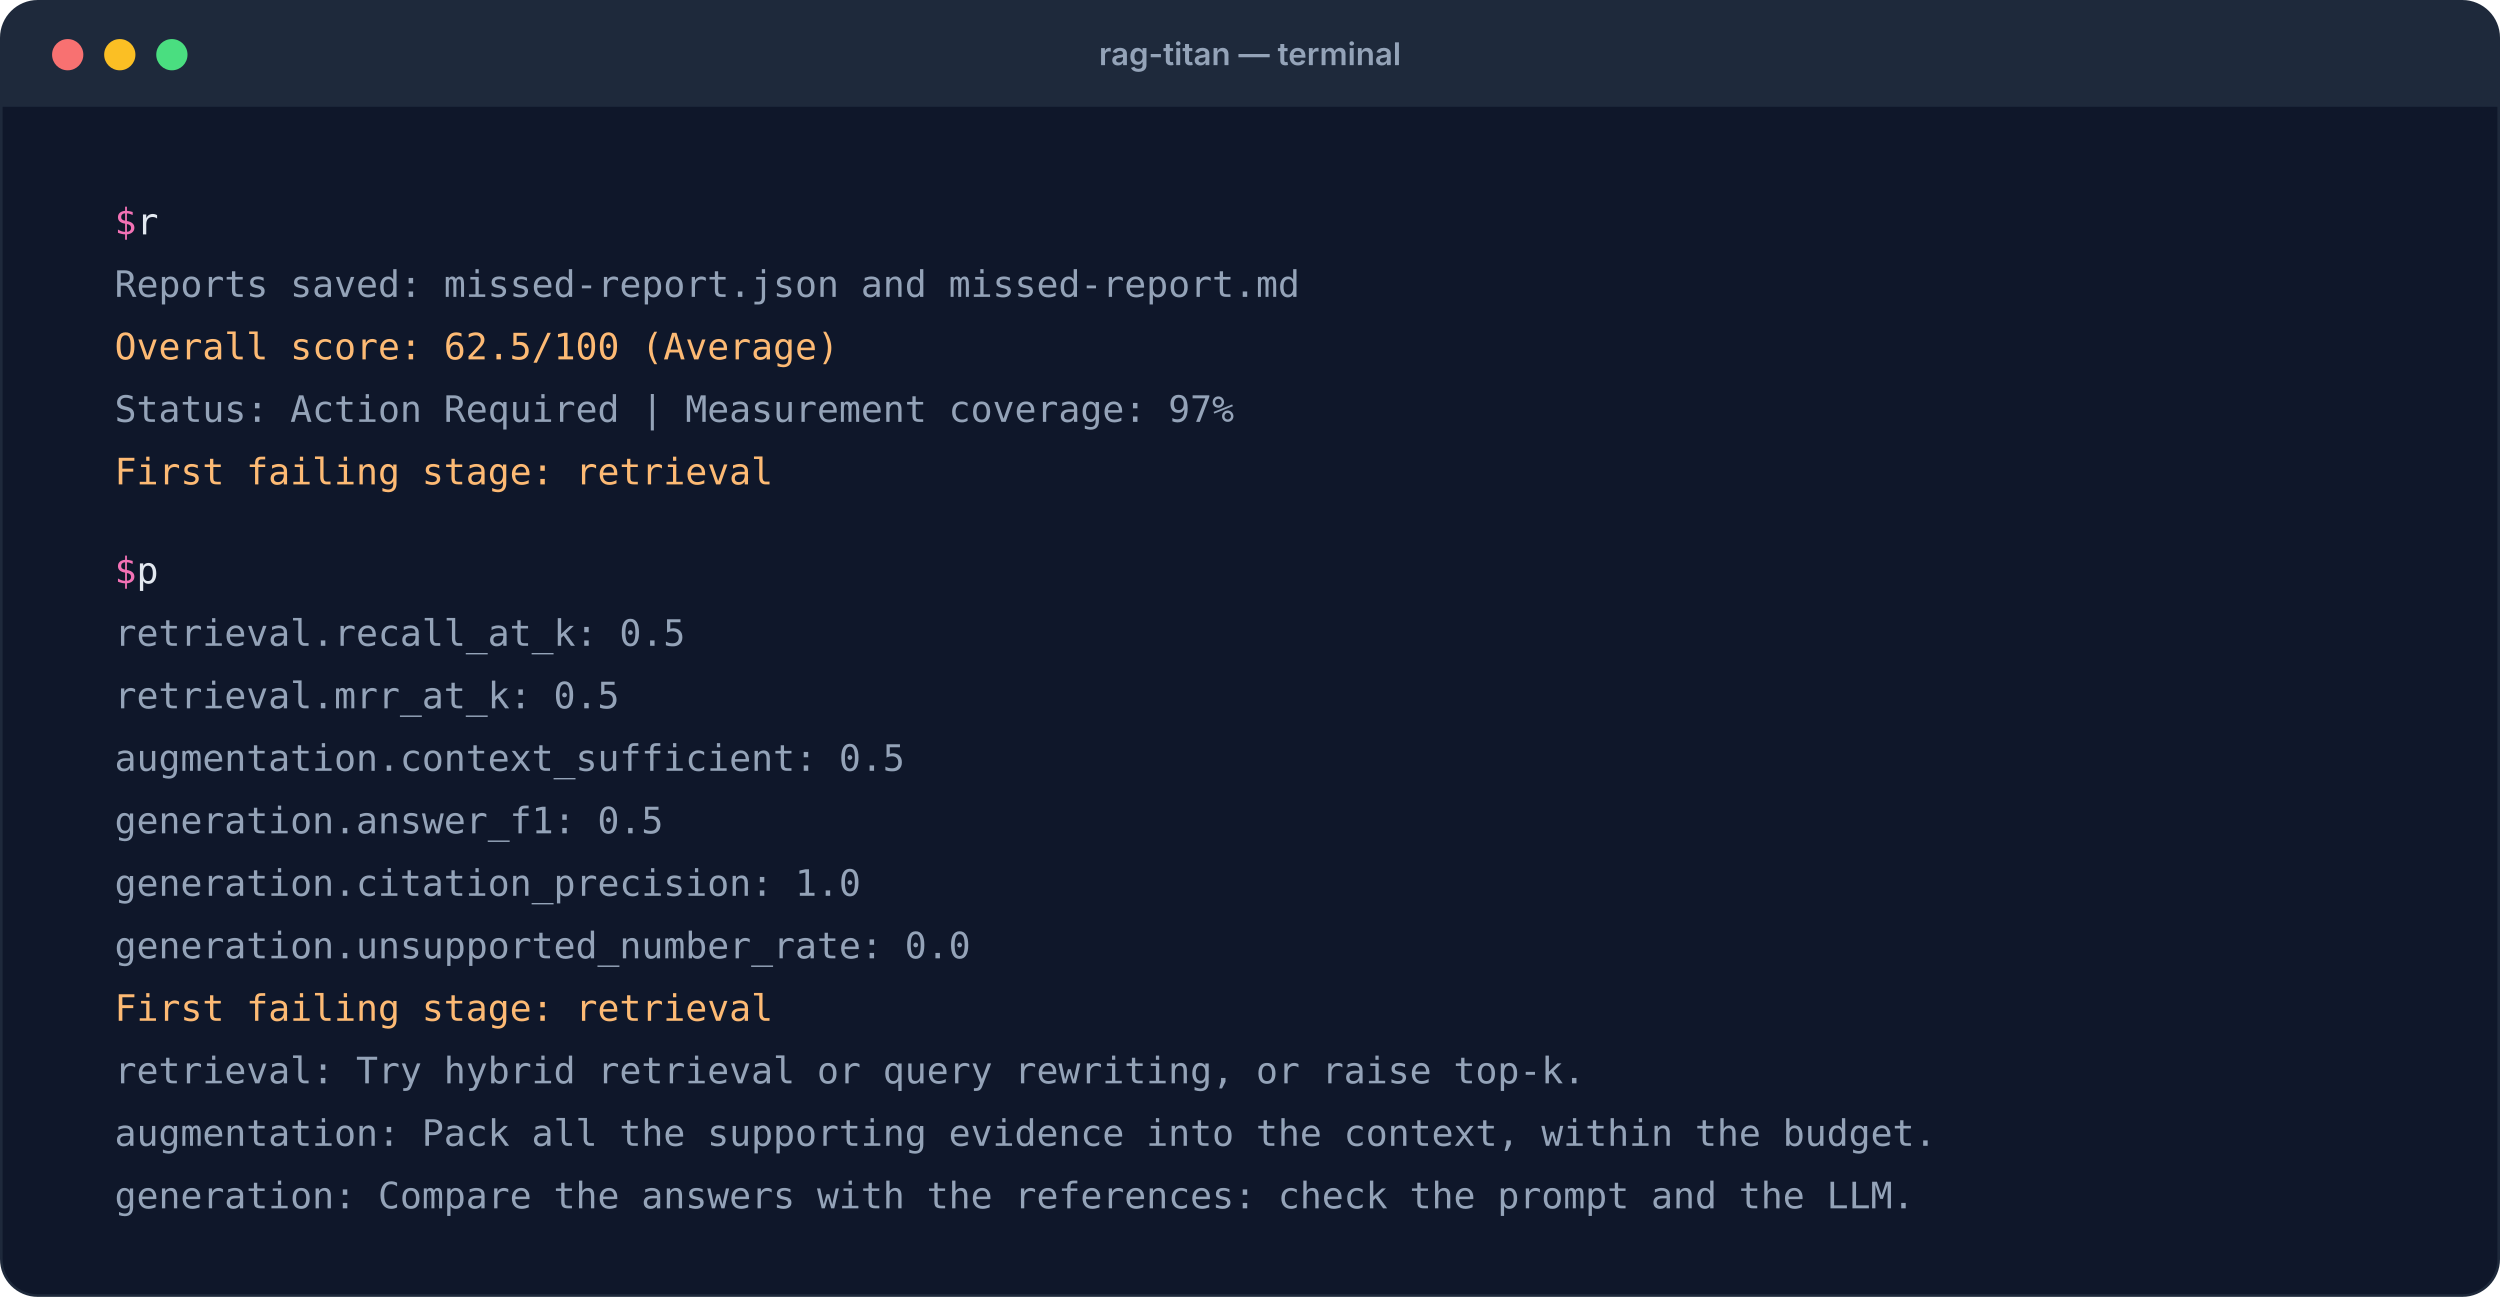
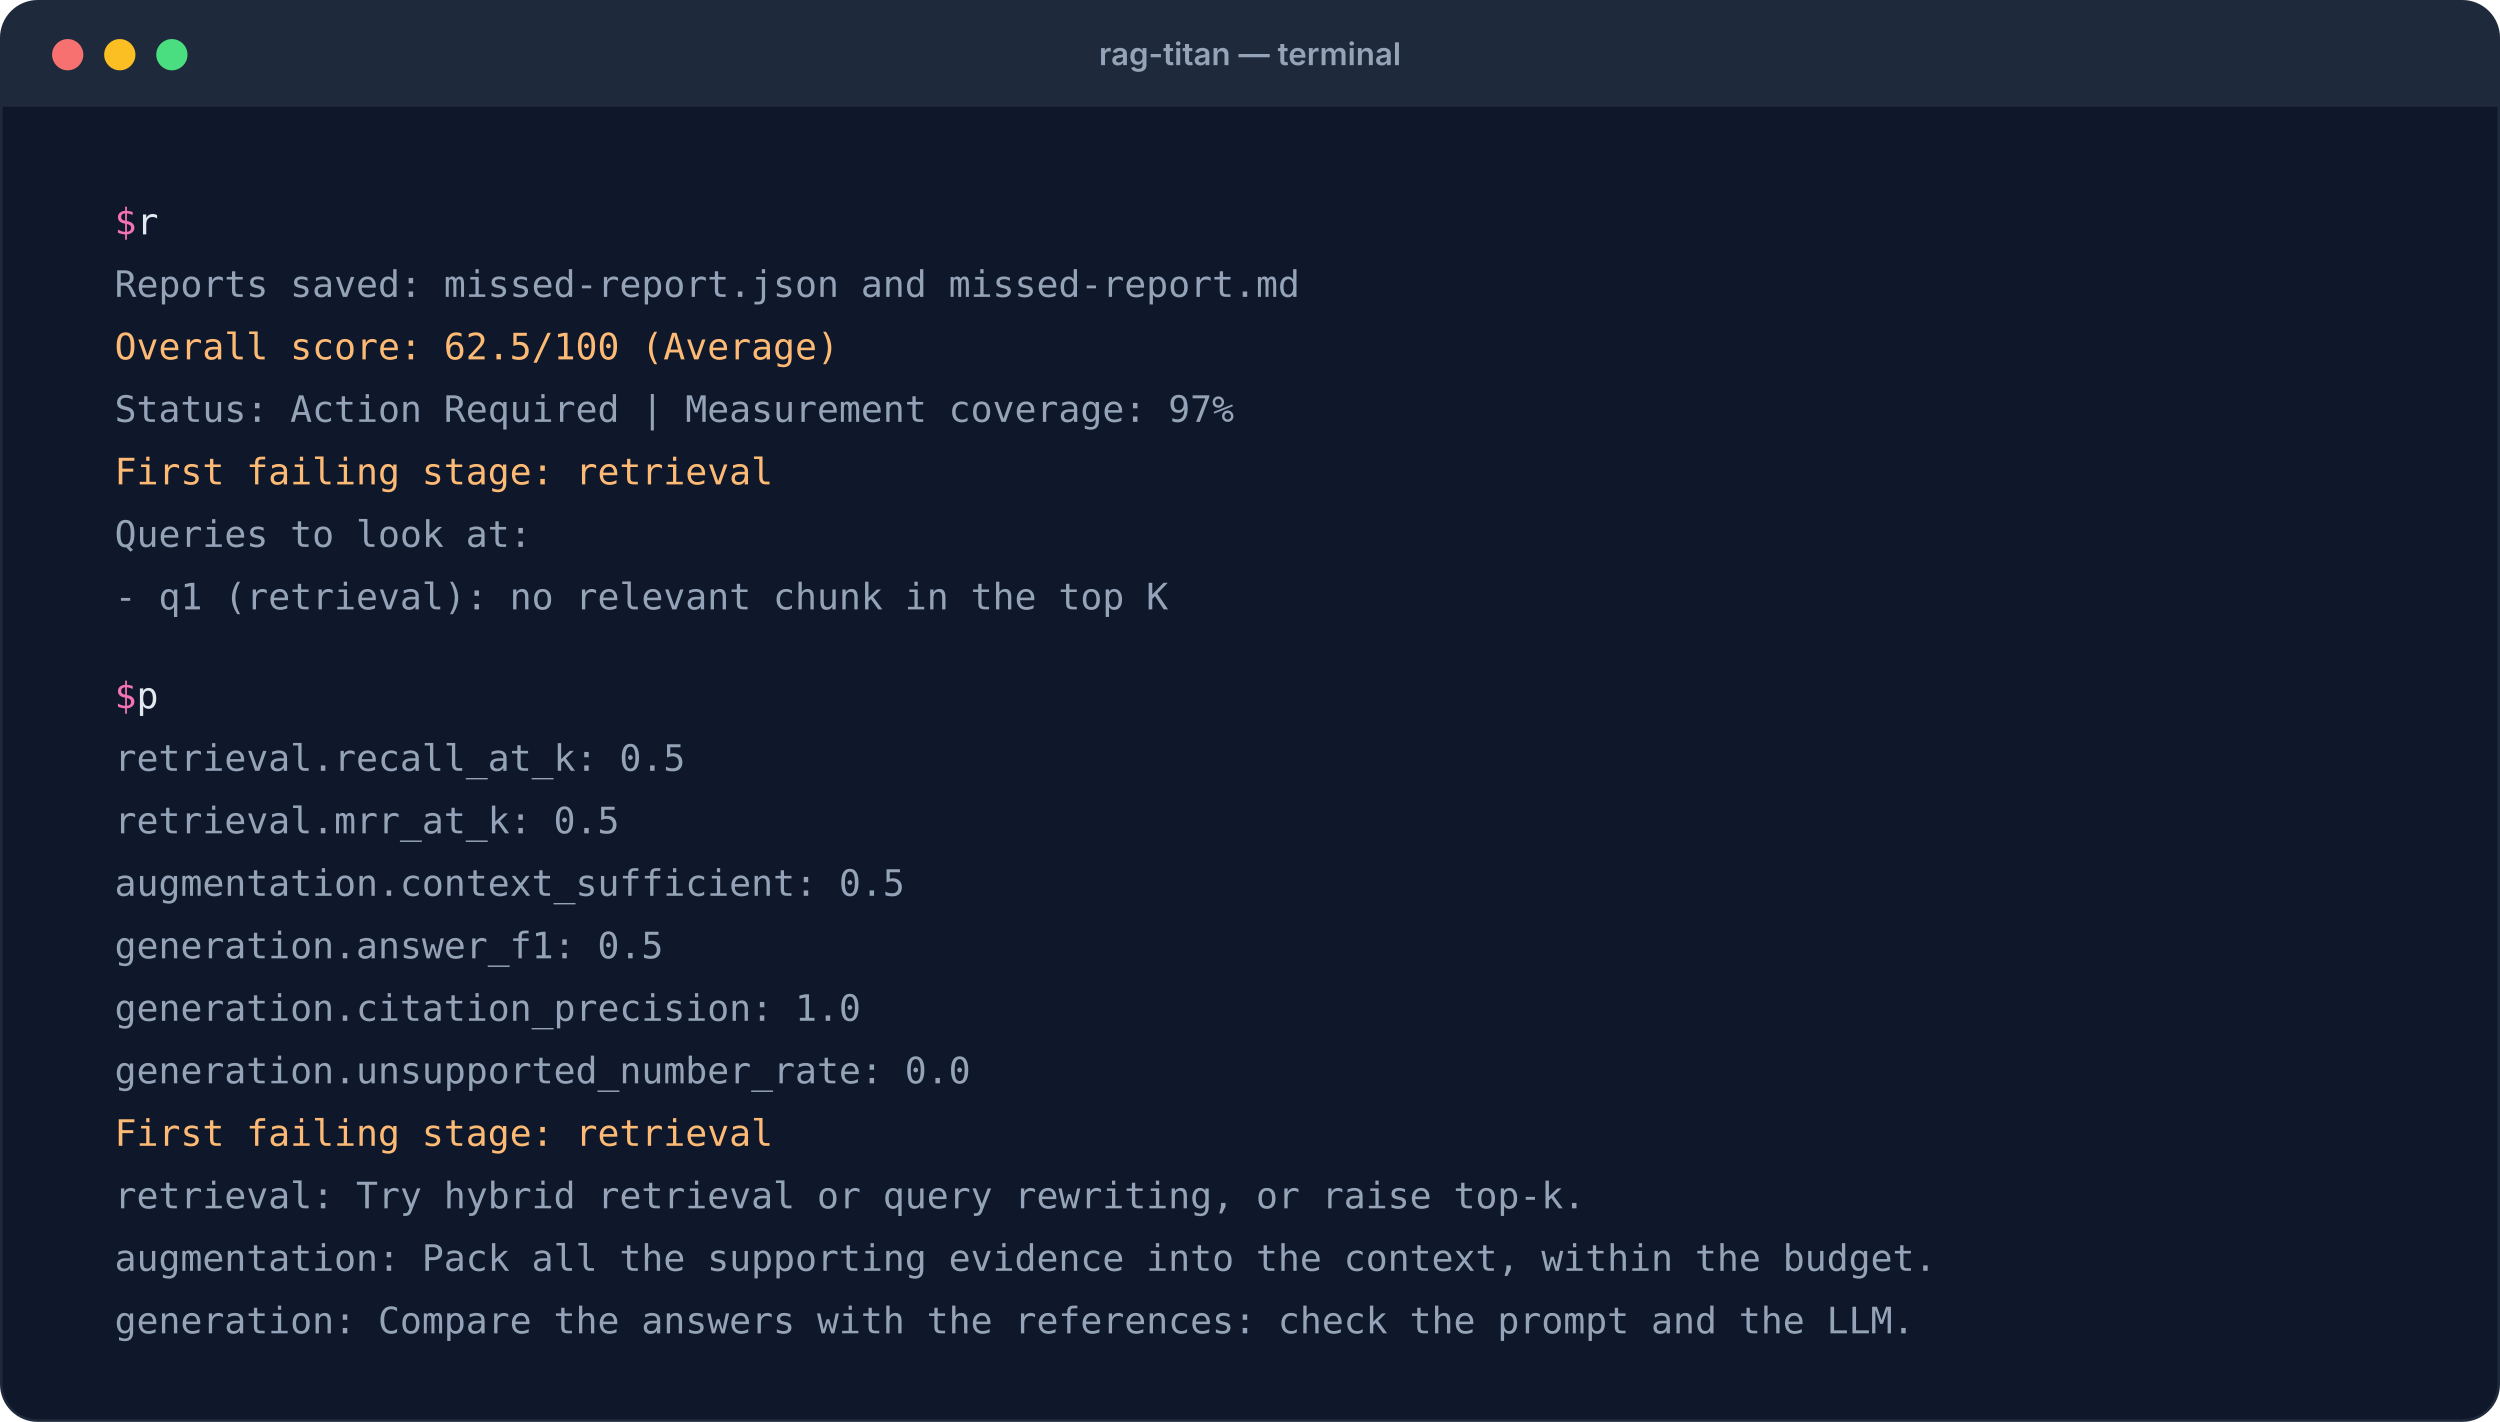
- <svg xmlns="http://www.w3.org/2000/svg" viewBox="0 0 960 498" width="960" height="498" role="img" aria-labelledby="title desc">
+ <svg xmlns="http://www.w3.org/2000/svg" viewBox="0 0 960 546" width="960" height="546" role="img" aria-labelledby="title desc">
  <defs>
    <style>
.t { font: 14px ui-monospace, SFMono-Regular, Menlo, monospace; white-space: pre; }
.bar { font: 600 12px system-ui, -apple-system, "Segoe UI", sans-serif;
       fill: #94a3b8; text-anchor: middle; }
@media (prefers-reduced-motion: reduce) {
  .t { animation: none !important; opacity: 1; }
  .cover { display: none; }
}
- @keyframes l0 { 0%, 2.37% { opacity: 0; } 3.55%, 94% { opacity: 1; } 100% { opacity: 0; } }
- .l0 { animation: l0 16.9s infinite; }
- @keyframes c0 { 0%, 2.37% { transform: translateX(0); } 11.83%, 100% { transform: translateX(696px); } }
- .c0 { animation: c0 16.9s infinite steps(81, end); }
- @keyframes l1 { 0%, 17.16% { opacity: 0; } 18.34%, 94% { opacity: 1; } 100% { opacity: 0; } }
- .l1 { animation: l1 16.9s infinite; }
- @keyframes l2 { 0%, 19.82% { opacity: 0; } 21.01%, 94% { opacity: 1; } 100% { opacity: 0; } }
- .l2 { animation: l2 16.9s infinite; }
- @keyframes l3 { 0%, 22.49% { opacity: 0; } 23.67%, 94% { opacity: 1; } 100% { opacity: 0; } }
- .l3 { animation: l3 16.9s infinite; }
- @keyframes l4 { 0%, 25.15% { opacity: 0; } 26.33%, 94% { opacity: 1; } 100% { opacity: 0; } }
- .l4 { animation: l4 16.9s infinite; }
- @keyframes l5 { 0%, 31.36% { opacity: 0; } 32.54%, 94% { opacity: 1; } 100% { opacity: 0; } }
- .l5 { animation: l5 16.9s infinite; }
- @keyframes c5 { 0%, 31.36% { transform: translateX(0); } 40.83%, 100% { transform: translateX(375px); } }
- .c5 { animation: c5 16.9s infinite steps(43, end); }
- @keyframes l6 { 0%, 46.15% { opacity: 0; } 47.34%, 94% { opacity: 1; } 100% { opacity: 0; } }
- .l6 { animation: l6 16.9s infinite; }
- @keyframes l7 { 0%, 48.82% { opacity: 0; } 50.00%, 94% { opacity: 1; } 100% { opacity: 0; } }
- .l7 { animation: l7 16.9s infinite; }
- @keyframes l8 { 0%, 51.48% { opacity: 0; } 52.66%, 94% { opacity: 1; } 100% { opacity: 0; } }
- .l8 { animation: l8 16.9s infinite; }
- @keyframes l9 { 0%, 54.14% { opacity: 0; } 55.33%, 94% { opacity: 1; } 100% { opacity: 0; } }
- .l9 { animation: l9 16.9s infinite; }
- @keyframes l10 { 0%, 56.80% { opacity: 0; } 57.99%, 94% { opacity: 1; } 100% { opacity: 0; } }
- .l10 { animation: l10 16.9s infinite; }
- @keyframes l11 { 0%, 59.47% { opacity: 0; } 60.65%, 94% { opacity: 1; } 100% { opacity: 0; } }
- .l11 { animation: l11 16.9s infinite; }
- @keyframes l12 { 0%, 62.13% { opacity: 0; } 63.31%, 94% { opacity: 1; } 100% { opacity: 0; } }
- .l12 { animation: l12 16.9s infinite; }
- @keyframes l13 { 0%, 64.79% { opacity: 0; } 65.98%, 94% { opacity: 1; } 100% { opacity: 0; } }
- .l13 { animation: l13 16.9s infinite; }
- @keyframes l14 { 0%, 67.46% { opacity: 0; } 68.64%, 94% { opacity: 1; } 100% { opacity: 0; } }
- .l14 { animation: l14 16.9s infinite; }
- @keyframes l15 { 0%, 70.12% { opacity: 0; } 71.30%, 94% { opacity: 1; } 100% { opacity: 0; } }
- .l15 { animation: l15 16.9s infinite; }
+ @keyframes l0 { 0%, 2.25% { opacity: 0; } 3.37%, 94% { opacity: 1; } 100% { opacity: 0; } }
+ .l0 { animation: l0 17.8s infinite; }
+ @keyframes c0 { 0%, 2.25% { transform: translateX(0); } 11.24%, 100% { transform: translateX(696px); } }
+ .c0 { animation: c0 17.8s infinite steps(81, end); }
+ @keyframes l1 { 0%, 16.29% { opacity: 0; } 17.42%, 94% { opacity: 1; } 100% { opacity: 0; } }
+ .l1 { animation: l1 17.8s infinite; }
+ @keyframes l2 { 0%, 18.82% { opacity: 0; } 19.94%, 94% { opacity: 1; } 100% { opacity: 0; } }
+ .l2 { animation: l2 17.8s infinite; }
+ @keyframes l3 { 0%, 21.35% { opacity: 0; } 22.47%, 94% { opacity: 1; } 100% { opacity: 0; } }
+ .l3 { animation: l3 17.8s infinite; }
+ @keyframes l4 { 0%, 23.88% { opacity: 0; } 25.00%, 94% { opacity: 1; } 100% { opacity: 0; } }
+ .l4 { animation: l4 17.8s infinite; }
+ @keyframes l5 { 0%, 26.40% { opacity: 0; } 27.53%, 94% { opacity: 1; } 100% { opacity: 0; } }
+ .l5 { animation: l5 17.8s infinite; }
+ @keyframes l6 { 0%, 28.93% { opacity: 0; } 30.06%, 94% { opacity: 1; } 100% { opacity: 0; } }
+ .l6 { animation: l6 17.8s infinite; }
+ @keyframes l7 { 0%, 34.83% { opacity: 0; } 35.96%, 94% { opacity: 1; } 100% { opacity: 0; } }
+ .l7 { animation: l7 17.8s infinite; }
+ @keyframes c7 { 0%, 34.83% { transform: translateX(0); } 43.82%, 100% { transform: translateX(375px); } }
+ .c7 { animation: c7 17.8s infinite steps(43, end); }
+ @keyframes l8 { 0%, 48.88% { opacity: 0; } 50.00%, 94% { opacity: 1; } 100% { opacity: 0; } }
+ .l8 { animation: l8 17.8s infinite; }
+ @keyframes l9 { 0%, 51.40% { opacity: 0; } 52.53%, 94% { opacity: 1; } 100% { opacity: 0; } }
+ .l9 { animation: l9 17.8s infinite; }
+ @keyframes l10 { 0%, 53.93% { opacity: 0; } 55.06%, 94% { opacity: 1; } 100% { opacity: 0; } }
+ .l10 { animation: l10 17.8s infinite; }
+ @keyframes l11 { 0%, 56.46% { opacity: 0; } 57.58%, 94% { opacity: 1; } 100% { opacity: 0; } }
+ .l11 { animation: l11 17.8s infinite; }
+ @keyframes l12 { 0%, 58.99% { opacity: 0; } 60.11%, 94% { opacity: 1; } 100% { opacity: 0; } }
+ .l12 { animation: l12 17.8s infinite; }
+ @keyframes l13 { 0%, 61.52% { opacity: 0; } 62.64%, 94% { opacity: 1; } 100% { opacity: 0; } }
+ .l13 { animation: l13 17.8s infinite; }
+ @keyframes l14 { 0%, 64.04% { opacity: 0; } 65.17%, 94% { opacity: 1; } 100% { opacity: 0; } }
+ .l14 { animation: l14 17.8s infinite; }
+ @keyframes l15 { 0%, 66.57% { opacity: 0; } 67.70%, 94% { opacity: 1; } 100% { opacity: 0; } }
+ .l15 { animation: l15 17.8s infinite; }
+ @keyframes l16 { 0%, 69.10% { opacity: 0; } 70.22%, 94% { opacity: 1; } 100% { opacity: 0; } }
+ .l16 { animation: l16 17.8s infinite; }
+ @keyframes l17 { 0%, 71.63% { opacity: 0; } 72.75%, 94% { opacity: 1; } 100% { opacity: 0; } }
+ .l17 { animation: l17 17.8s infinite; }
    </style>
    <clipPath id="screen">
-       <rect x="0" y="0" width="960" height="498" />
+       <rect x="0" y="0" width="960" height="546" />
    </clipPath>
  </defs>
-   <rect x="0.5" y="0.5" width="959" height="497" rx="14" fill="#0f172a" stroke="#1e293b" />
+   <rect x="0.5" y="0.5" width="959" height="545" rx="14" fill="#0f172a" stroke="#1e293b" />
  <rect x="0.5" y="0.5" width="959" height="40" rx="14" fill="#1e293b" />
  <rect x="0.5" y="26" width="959" height="15" fill="#1e293b" />
  <circle cx="26" cy="21" r="6" fill="#f87171" />
  <circle cx="46" cy="21" r="6" fill="#fbbf24" />
  <circle cx="66" cy="21" r="6" fill="#4ade80" />
  <text class="bar" x="480" y="25">rag-titan — terminal</text>
  <text class="t l0" x="44" y="90" fill="#e2e8f0">
    <tspan fill="#f472b6">$ </tspan>rag-titan evaluate --input missed-evidence.json --output missed-report.json --k 3</text>
  <g clip-path="url(#screen)">
    <rect class="cover c0" x="60.9" y="73" width="696" height="24" fill="#0f172a" />
  </g>
  <text class="t l1" x="44" y="114" fill="#94a3b8">Reports saved: missed-report.json and missed-report.md</text>
  <text class="t l2" x="44" y="138" fill="#fdba74">Overall score: 62.5/100 (Average)</text>
  <text class="t l3" x="44" y="162" fill="#94a3b8">Status: Action Required | Measurement coverage: 97%</text>
  <text class="t l4" x="44" y="186" fill="#fdba74">First failing stage: retrieval</text>
-   <text class="t l5" x="44" y="224" fill="#e2e8f0">
+   <text class="t l5" x="44" y="210" fill="#94a3b8">Queries to look at:</text>
+   <text class="t l6" x="44" y="234" fill="#94a3b8">  - q1 (retrieval): no relevant chunk in the top K</text>
+   <text class="t l7" x="44" y="272" fill="#e2e8f0">
    <tspan fill="#f472b6">$ </tspan>python inspect_report.py missed-report.json</text>
  <g clip-path="url(#screen)">
-     <rect class="cover c5" x="60.9" y="207" width="375" height="24" fill="#0f172a" />
+     <rect class="cover c7" x="60.9" y="255" width="375" height="24" fill="#0f172a" />
  </g>
-   <text class="t l6" x="44" y="248" fill="#94a3b8">retrieval.recall_at_k: 0.5</text>
-   <text class="t l7" x="44" y="272" fill="#94a3b8">retrieval.mrr_at_k: 0.5</text>
-   <text class="t l8" x="44" y="296" fill="#94a3b8">augmentation.context_sufficient: 0.5</text>
-   <text class="t l9" x="44" y="320" fill="#94a3b8">generation.answer_f1: 0.5</text>
-   <text class="t l10" x="44" y="344" fill="#94a3b8">generation.citation_precision: 1.0</text>
-   <text class="t l11" x="44" y="368" fill="#94a3b8">generation.unsupported_number_rate: 0.0</text>
-   <text class="t l12" x="44" y="392" fill="#fdba74">First failing stage: retrieval</text>
-   <text class="t l13" x="44" y="416" fill="#94a3b8">  retrieval: Try hybrid retrieval or query rewriting, or raise top-k.</text>
-   <text class="t l14" x="44" y="440" fill="#94a3b8">  augmentation: Pack all the supporting evidence into the context, within the budget.</text>
-   <text class="t l15" x="44" y="464" fill="#94a3b8">  generation: Compare the answers with the references: check the prompt and the LLM.</text>
+   <text class="t l8" x="44" y="296" fill="#94a3b8">retrieval.recall_at_k: 0.5</text>
+   <text class="t l9" x="44" y="320" fill="#94a3b8">retrieval.mrr_at_k: 0.5</text>
+   <text class="t l10" x="44" y="344" fill="#94a3b8">augmentation.context_sufficient: 0.5</text>
+   <text class="t l11" x="44" y="368" fill="#94a3b8">generation.answer_f1: 0.5</text>
+   <text class="t l12" x="44" y="392" fill="#94a3b8">generation.citation_precision: 1.0</text>
+   <text class="t l13" x="44" y="416" fill="#94a3b8">generation.unsupported_number_rate: 0.0</text>
+   <text class="t l14" x="44" y="440" fill="#fdba74">First failing stage: retrieval</text>
+   <text class="t l15" x="44" y="464" fill="#94a3b8">  retrieval: Try hybrid retrieval or query rewriting, or raise top-k.</text>
+   <text class="t l16" x="44" y="488" fill="#94a3b8">  augmentation: Pack all the supporting evidence into the context, within the budget.</text>
+   <text class="t l17" x="44" y="512" fill="#94a3b8">  generation: Compare the answers with the references: check the prompt and the LLM.</text>
</svg>
